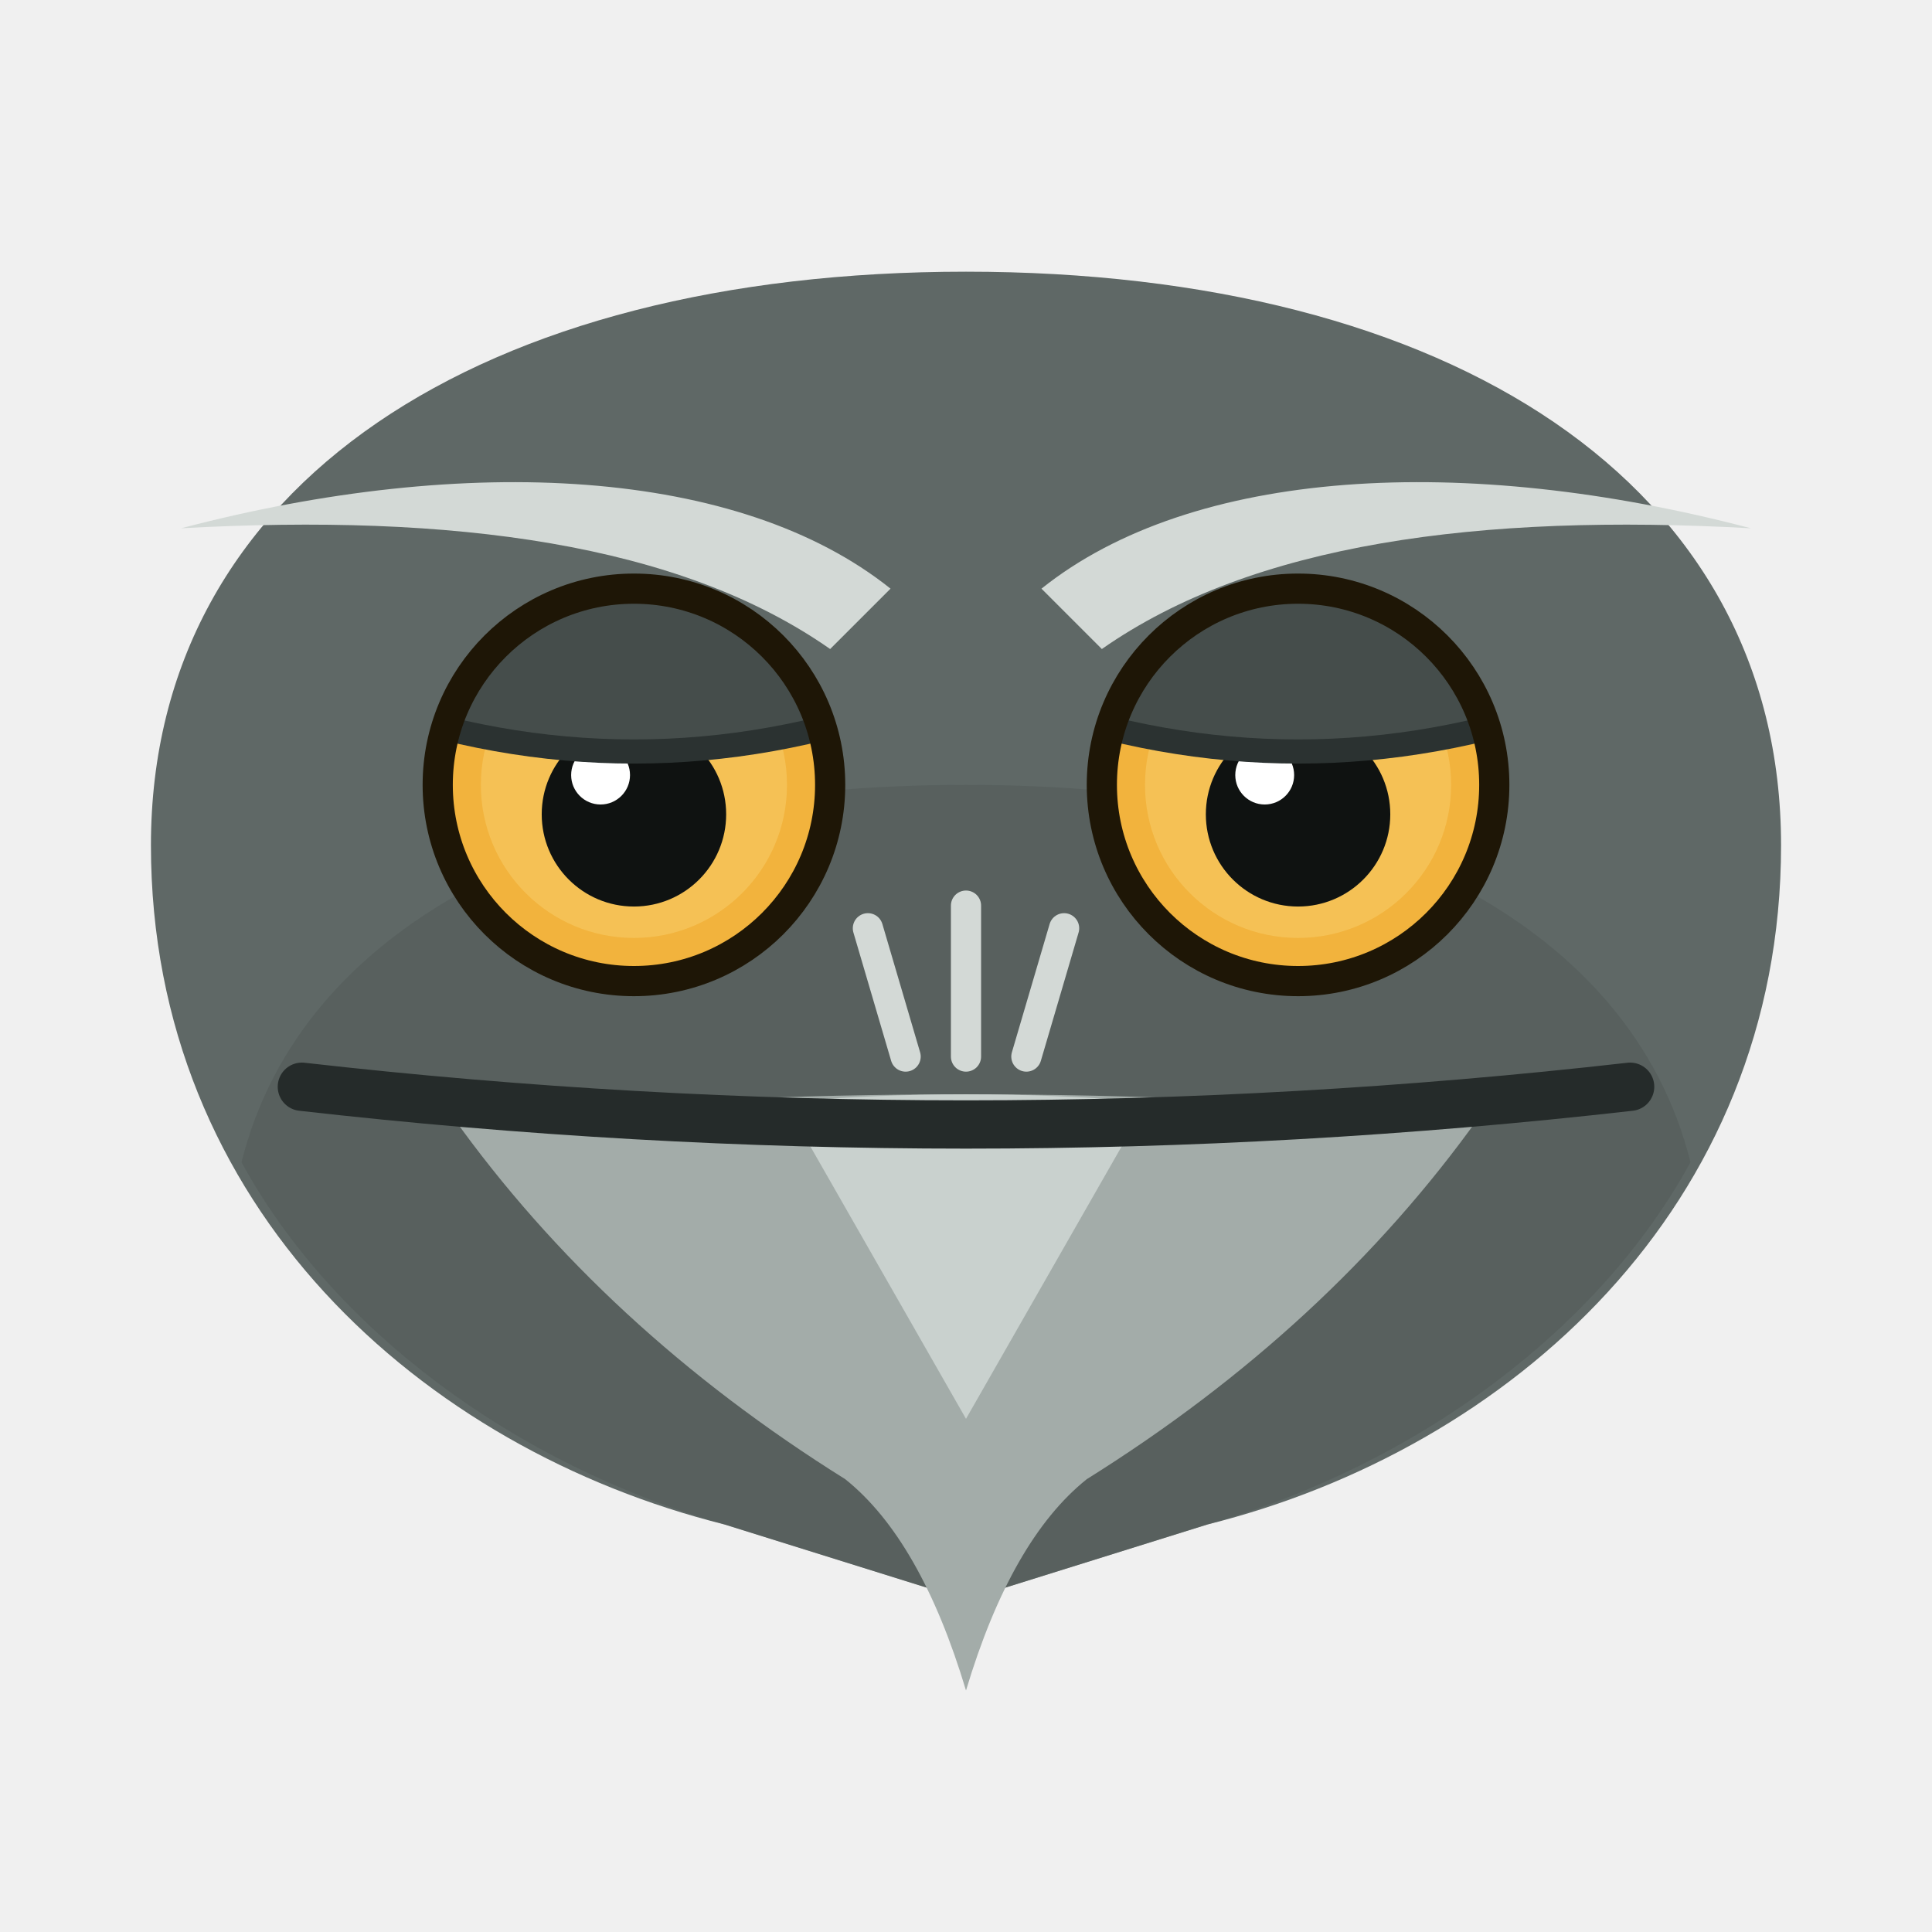
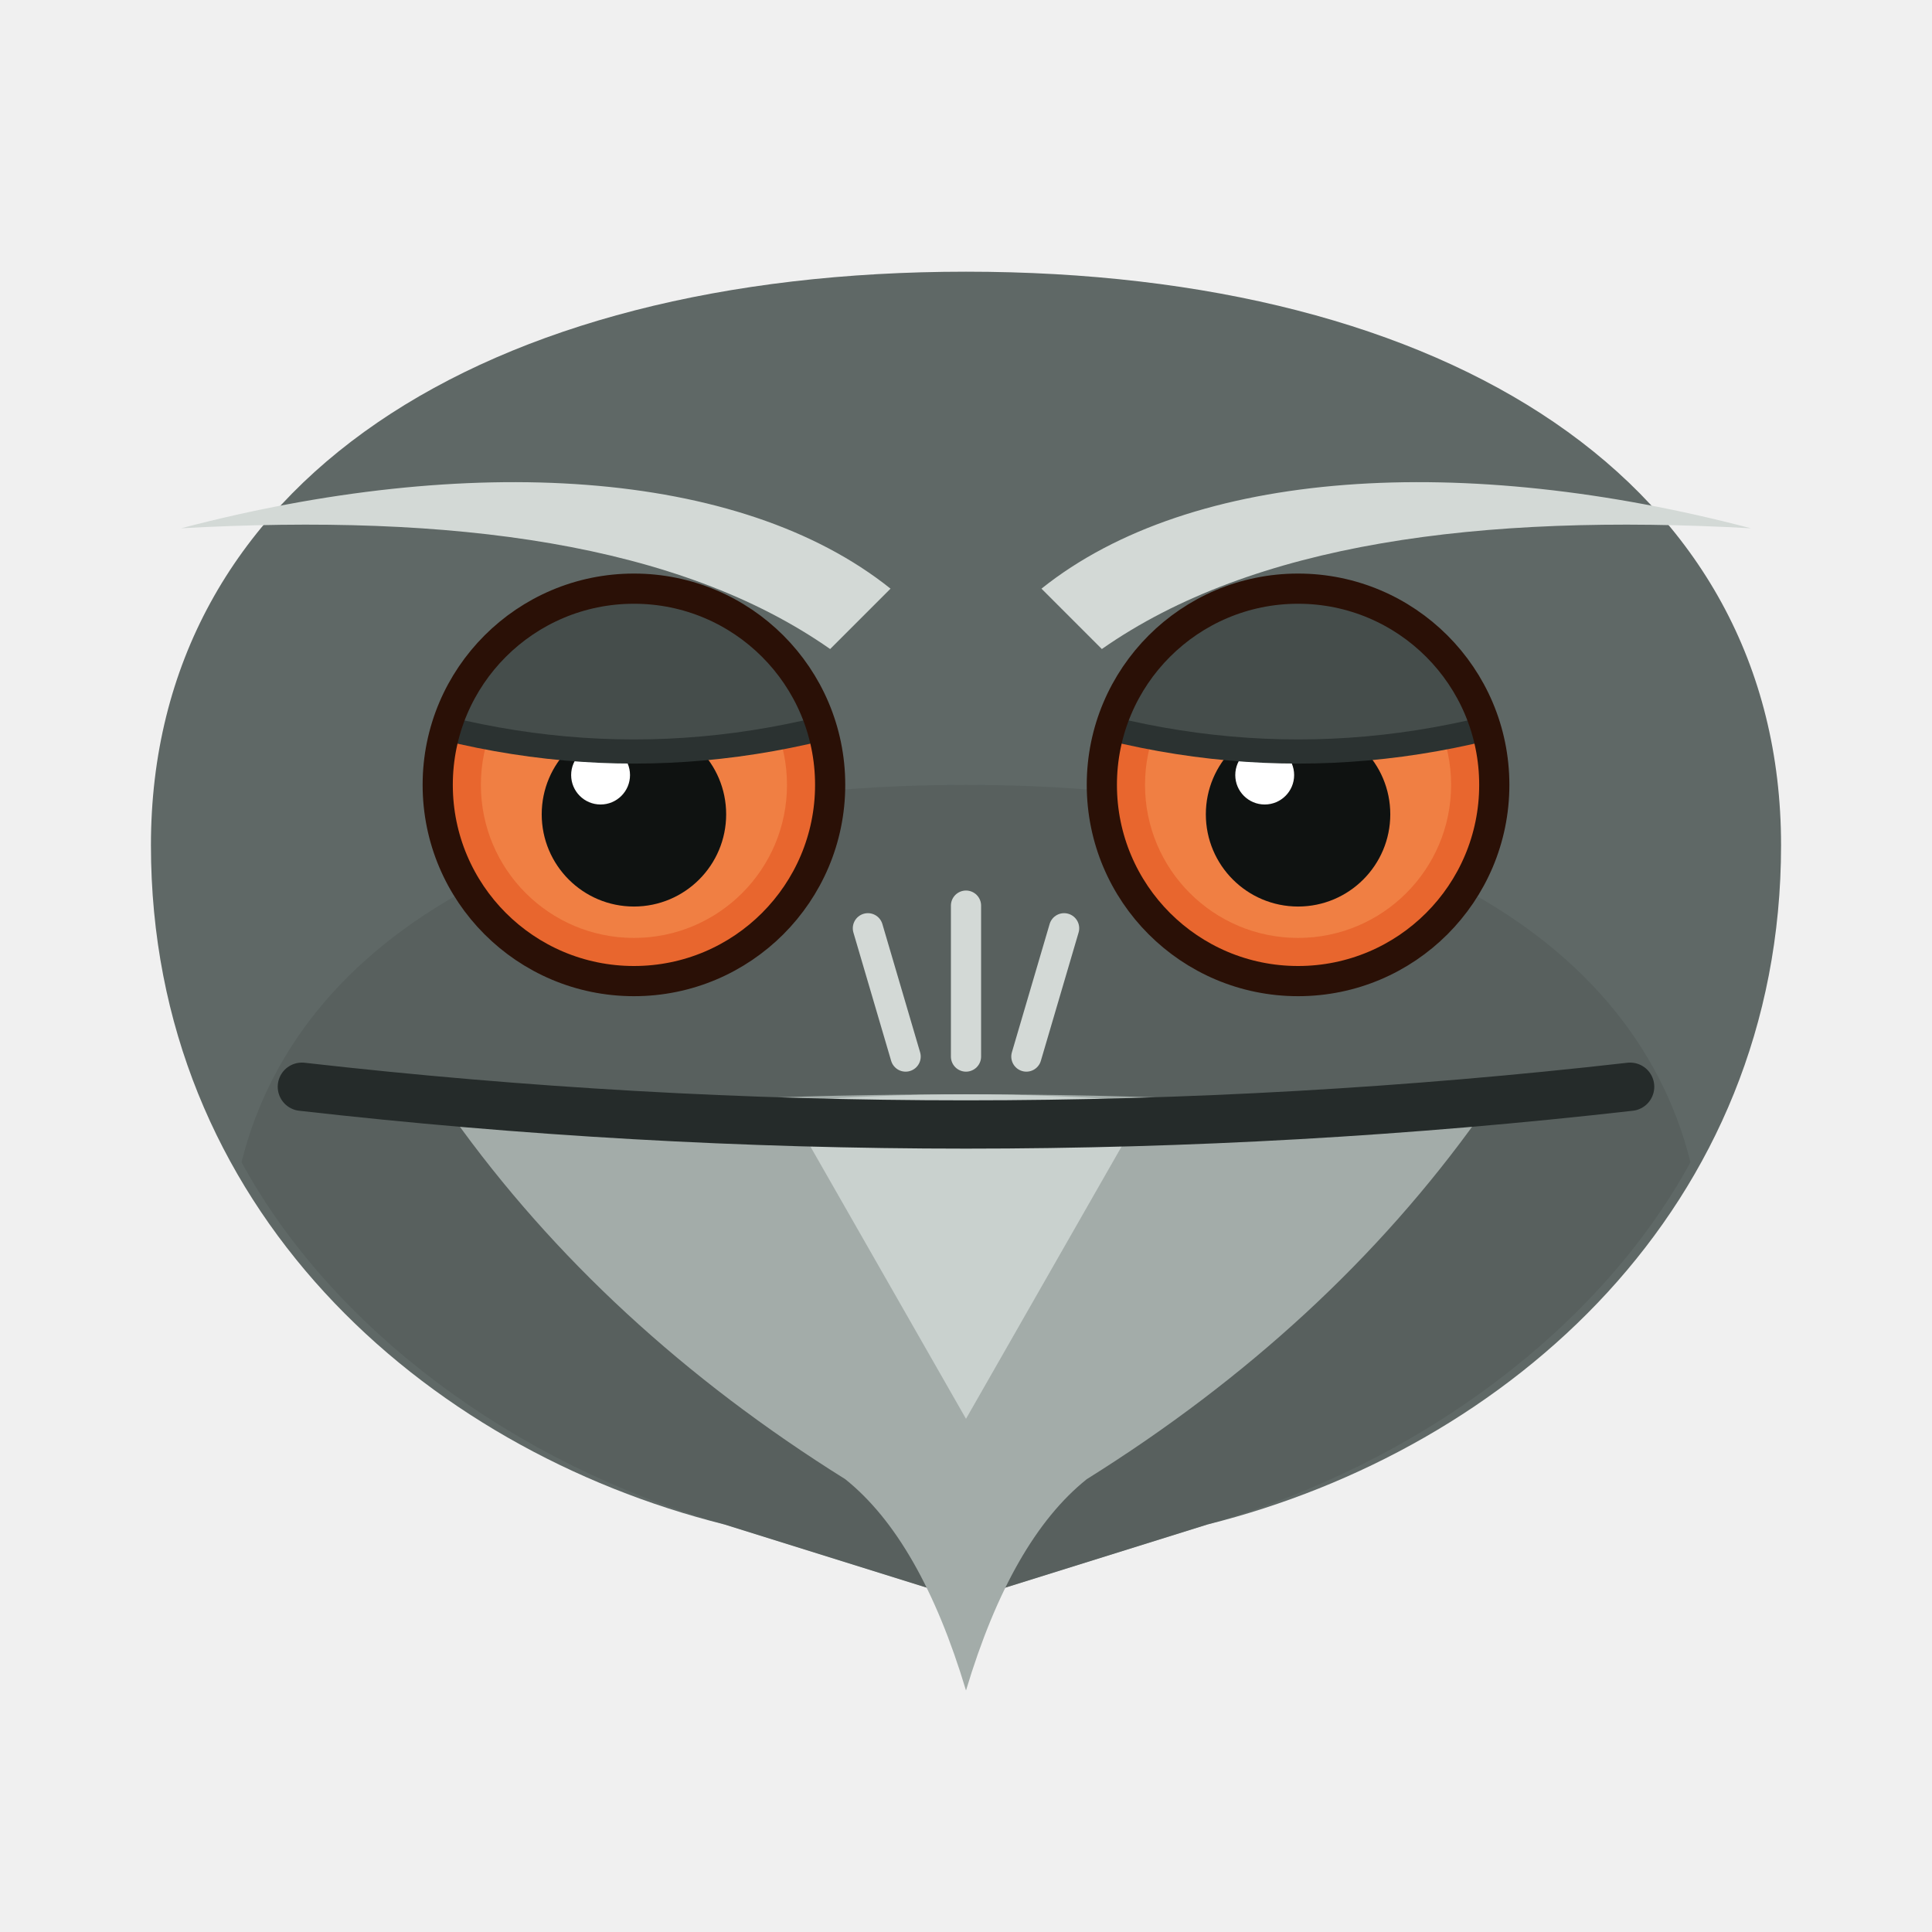
<svg xmlns="http://www.w3.org/2000/svg" viewBox="0 0 128 128" width="128" height="128" role="img" aria-label="frogmouth">
  <g transform="translate(0 0) scale(1)">
    <path fill="#5F6866" d="M10 56C10 32 32 18 64 18C96 18 118 32 118 56C118 80 100 96 80 101L64 106L48 101C28 96 10 80 10 56Z" />
    <path fill="#4F5755" opacity="0.45" d="M16 77C20 61 38 52 64 52C90 52 108 61 112 77C106 88 94 97 80 101L64 106L48 101C34 97 22 88 16 77Z" />
    <path fill="#D3D9D6" d="M59 39C49 31 31 30 12 35C30 34 45 36 55 43Z" />
    <path fill="#D3D9D6" d="M69 39C79 31 97 30 116 35C98 34 83 36 73 43Z" />
    <g transform="translate(42 52)">
      <clipPath id="e1">
        <circle r="12.5" />
      </clipPath>
-       <circle r="13" fill="#F2B33D" />
-       <circle r="10.14" fill="#F7C860" opacity=".7" />
+       <circle r="13" fill="#E8662E" />
+       <circle r="10.14" fill="#F38A4C" opacity=".7" />
      <g clip-path="url(#e1)">
        <circle cy="1.95" r="6.11" fill="#0F1211" />
        <circle cx="-2.21" cy="-0.65" r="1.95" fill="#FFFFFF" />
        <g class="lid">
          <path fill="#454D4B" d="M-18.2 -39H18.2V-5.46Q0 1.04 -18.2 -5.46Z" />
          <path fill="none" stroke="#2B3231" stroke-width="1.6" stroke-linecap="round" d="M-18.2 -5.46Q0 1.04 18.2 -5.46" />
        </g>
      </g>
-       <circle r="13" fill="none" stroke="#1E1606" stroke-width="2" />
+       <circle r="13" fill="none" stroke="#2A1006" stroke-width="2" />
    </g>
    <g transform="translate(86 52)">
      <clipPath id="e2">
        <circle r="12.5" />
      </clipPath>
-       <circle r="13" fill="#F2B33D" />
-       <circle r="10.14" fill="#F7C860" opacity=".7" />
+       <circle r="13" fill="#E8662E" />
+       <circle r="10.14" fill="#F38A4C" opacity=".7" />
      <g clip-path="url(#e2)">
        <circle cy="1.95" r="6.11" fill="#0F1211" />
        <circle cx="-2.21" cy="-0.65" r="1.95" fill="#FFFFFF" />
        <g class="lid">
          <path fill="#454D4B" d="M-18.2 -39H18.2V-5.46Q0 1.04 -18.2 -5.46Z" />
          <path fill="none" stroke="#2B3231" stroke-width="1.6" stroke-linecap="round" d="M-18.2 -5.46Q0 1.04 18.2 -5.46" />
        </g>
      </g>
-       <circle r="13" fill="none" stroke="#1E1606" stroke-width="2" />
+       <circle r="13" fill="none" stroke="#2A1006" stroke-width="2" />
    </g>
    <path fill="#A3ACA9" d="M30 74Q64 71 98 74Q88 88 72 98Q67 102 64 112Q61 102 56 98Q40 88 30 74Z" />
    <path fill="#C9D1CE" d="M52 73Q64 72 76 73L64 94Z" />
    <path fill="none" stroke="#252B2A" stroke-width="3.2" stroke-linecap="round" d="M20 72Q42 74.5 64 74.5Q86 74.5 108 72" />
    <path fill="none" stroke="#D3D9D6" stroke-width="2" stroke-linecap="round" d="M64 70V60M60 70L57.5 61.5M68 70L70.5 61.5" />
  </g>
</svg>
